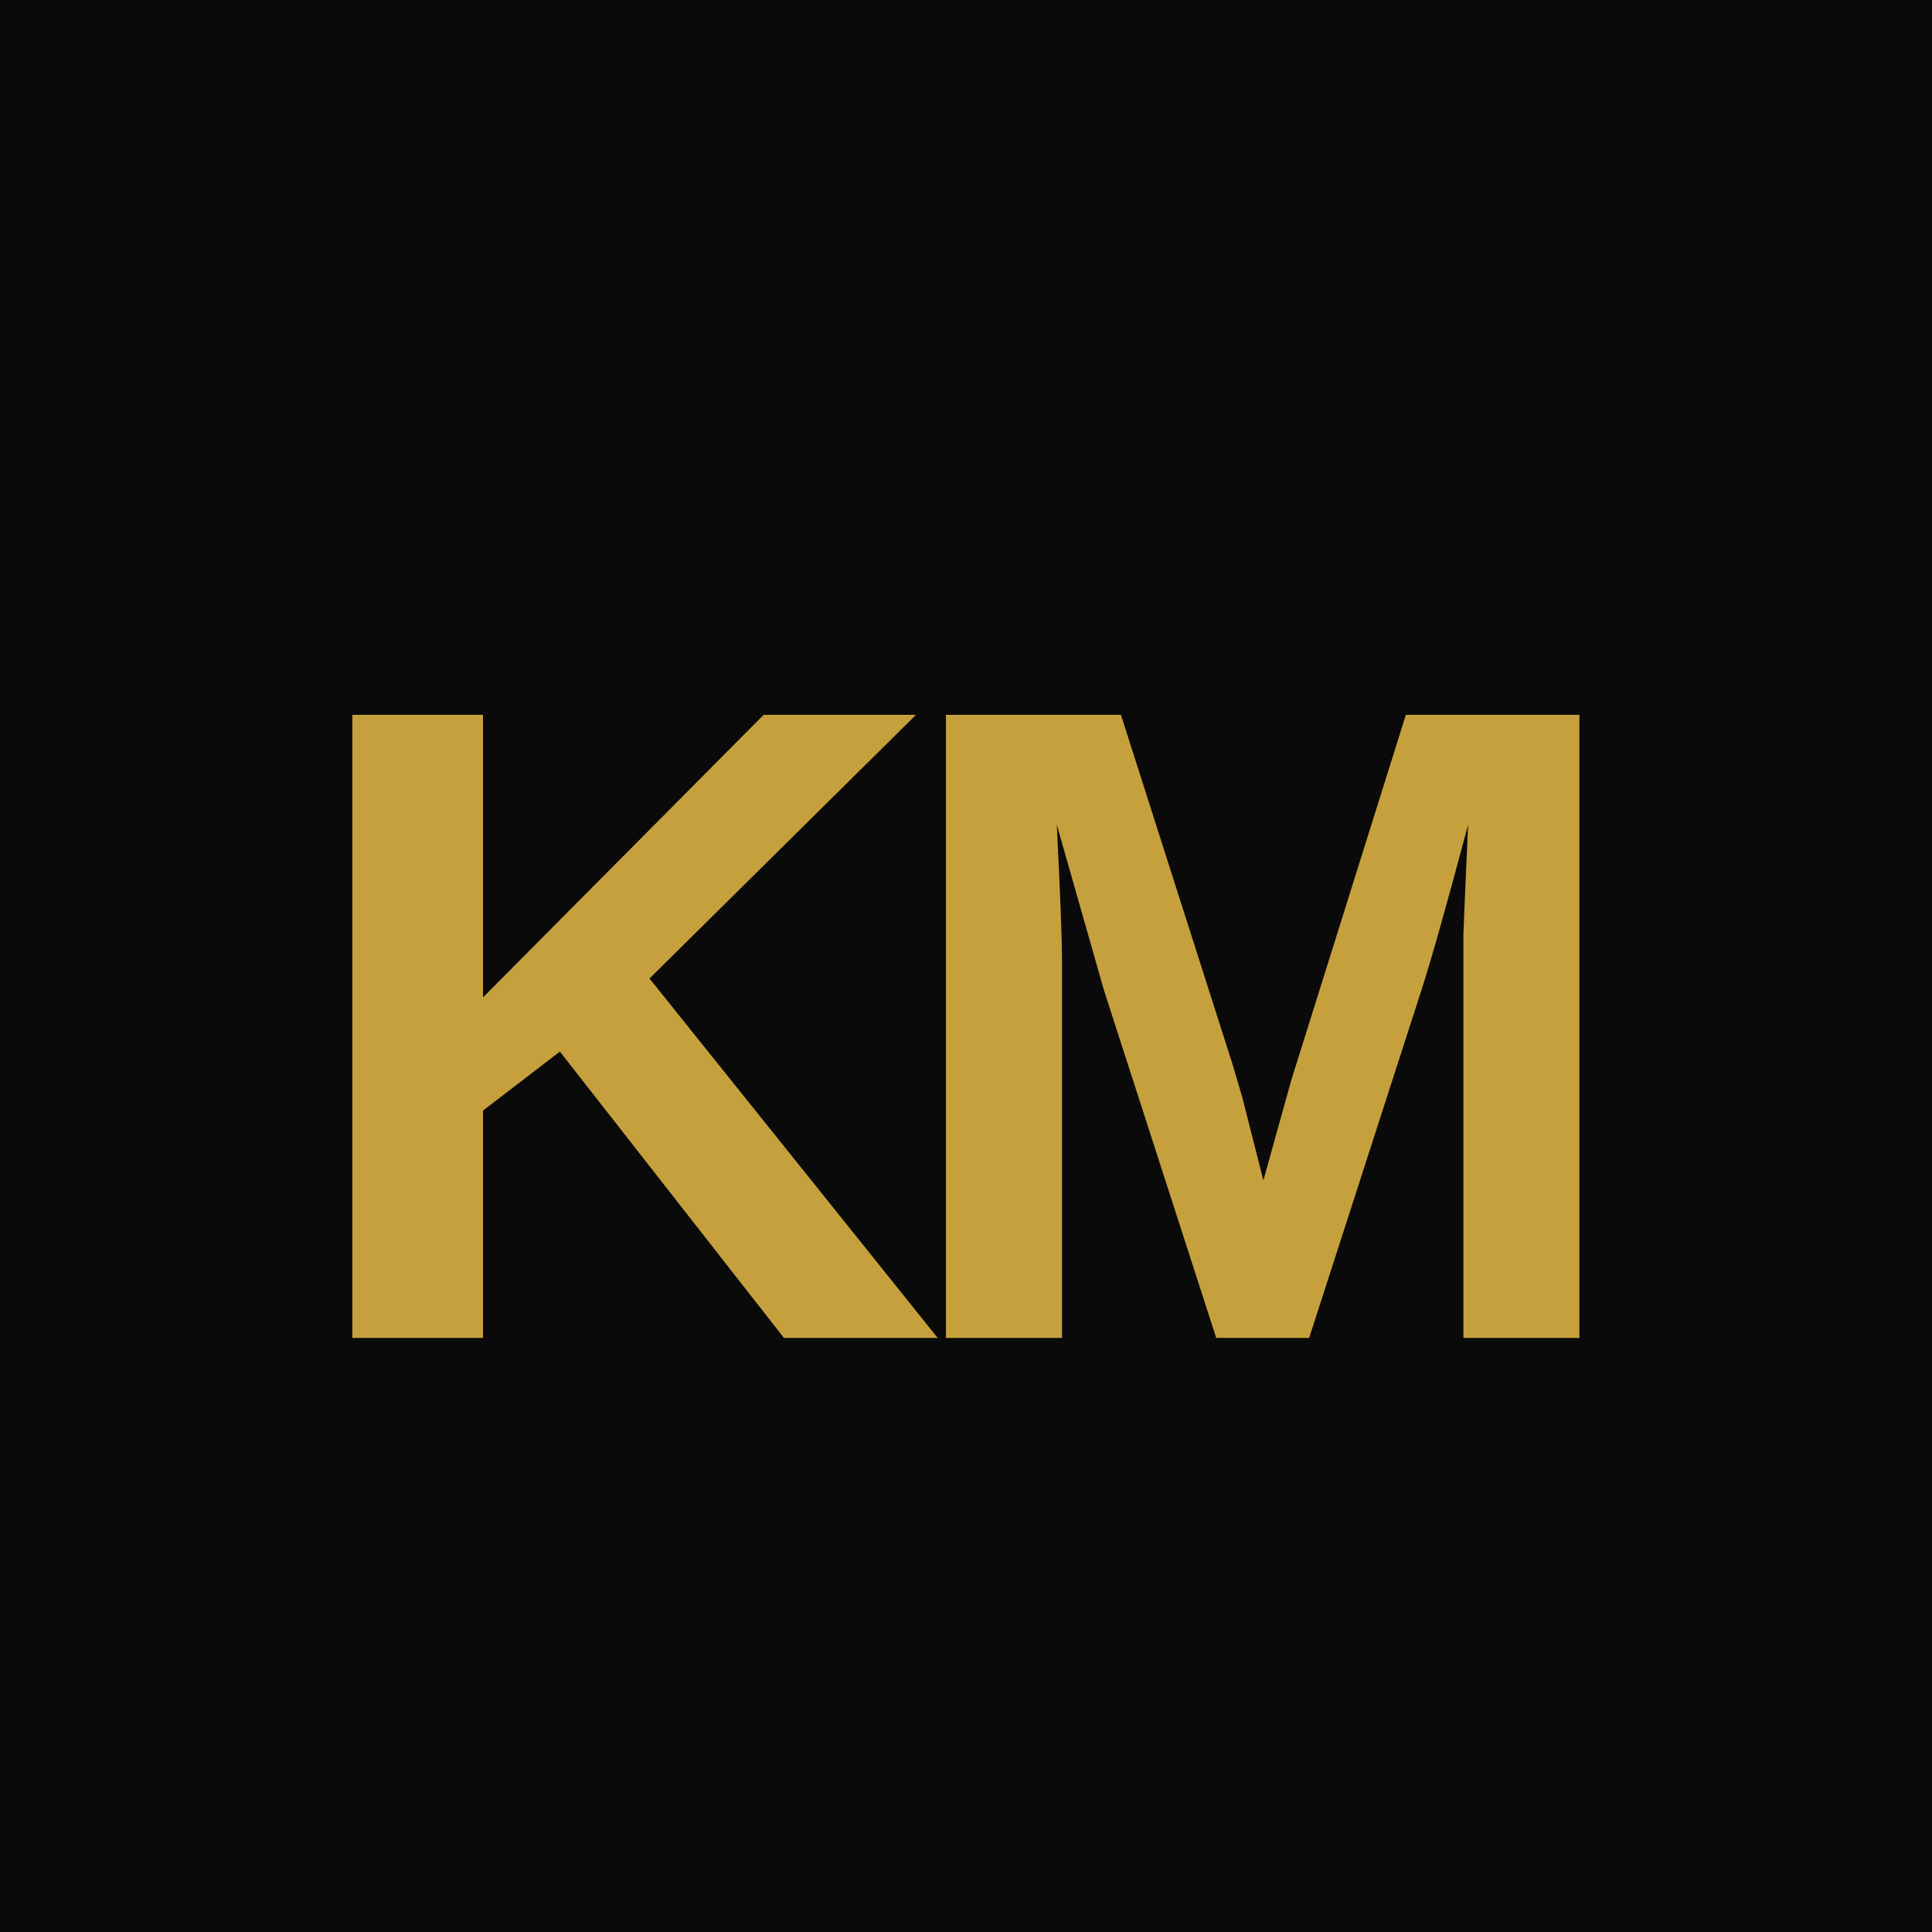
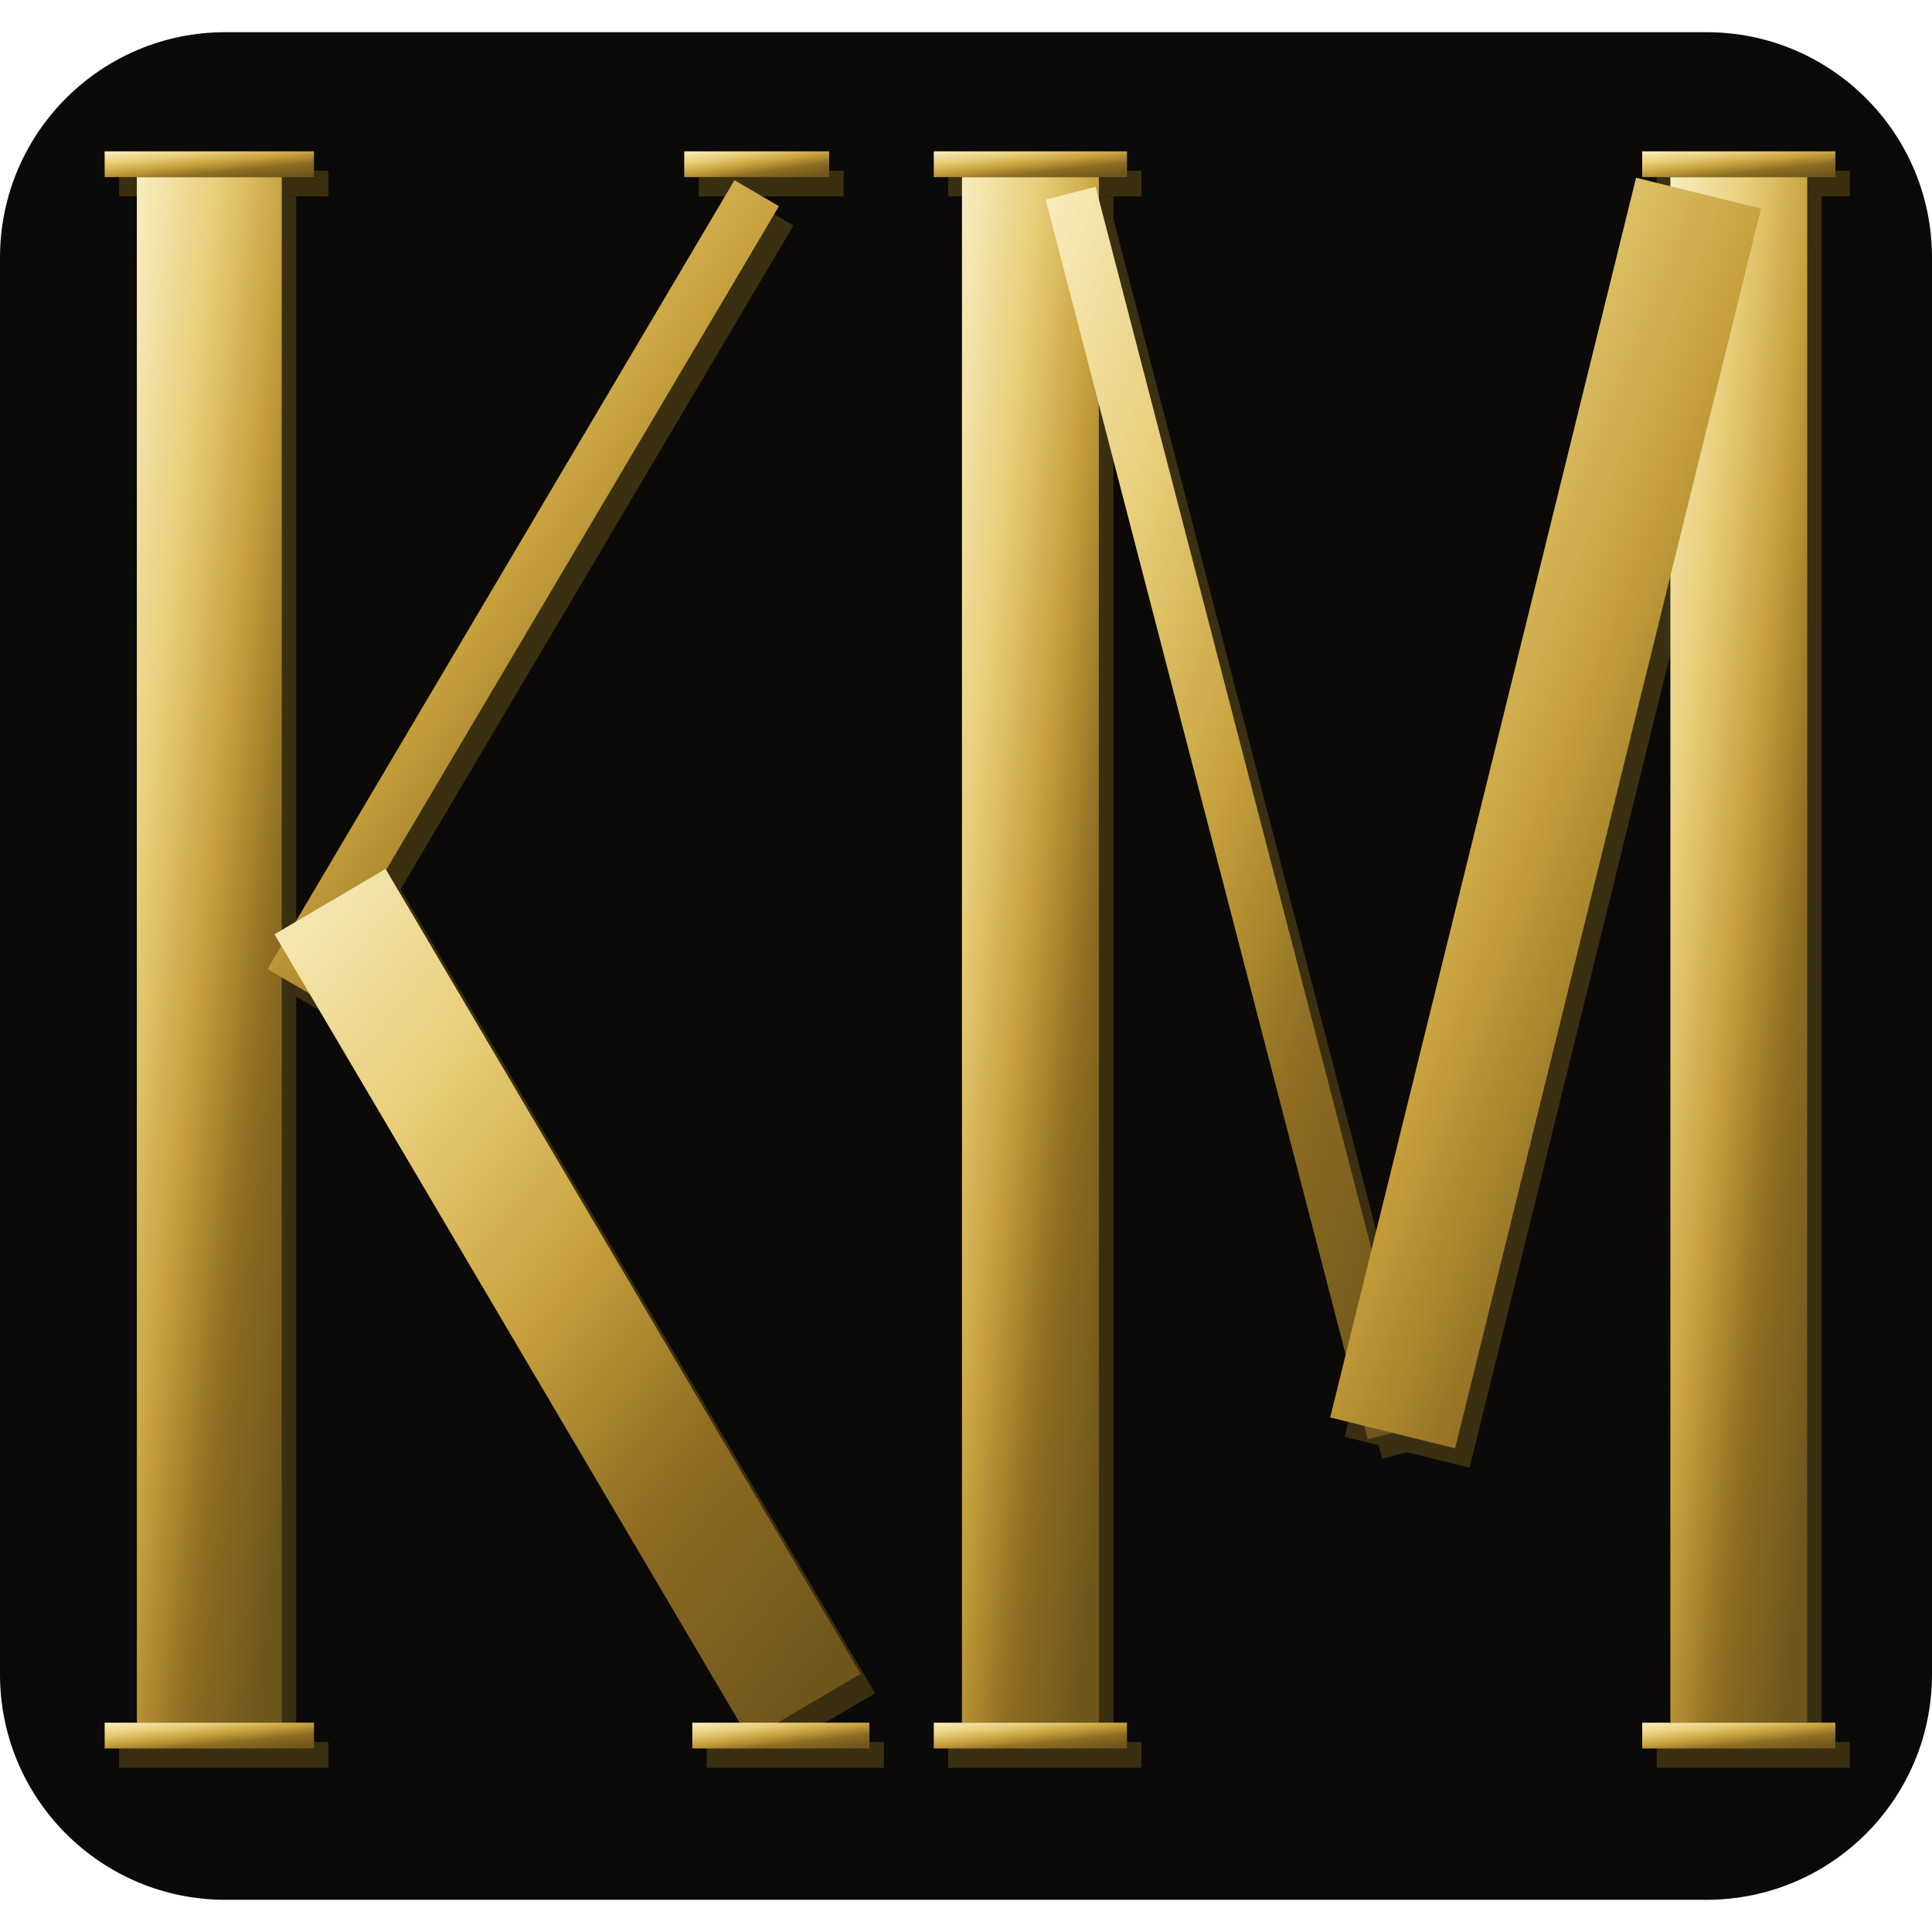
- <svg xmlns="http://www.w3.org/2000/svg" viewBox="0 0 64 64" width="64" height="64">
-   <rect width="64" height="64" fill="#0a0a0a" />
-   <text x="50%" y="53%" dominant-baseline="central" text-anchor="middle" font-family="'Helvetica Neue', Arial, sans-serif" font-weight="900" font-size="30" letter-spacing="-2" fill="#c6a03c">ΚΜ</text>
+ <svg xmlns="http://www.w3.org/2000/svg" viewBox="-60 -57 120 116" width="64" height="64">
+   <defs>
+     <linearGradient id="foil" x1="0" y1="0" x2="0.85" y2="1">
+       <stop offset="0" stop-color="#f9edc0" />
+       <stop offset="0.28" stop-color="#e8cd78" />
+       <stop offset="0.52" stop-color="#c6a03c" />
+       <stop offset="0.74" stop-color="#8f6d22" />
+       <stop offset="1" stop-color="#6e561c" />
+     </linearGradient>
+     <linearGradient id="foilUp" x1="0.85" y1="1" x2="0" y2="0">
+       <stop offset="0" stop-color="#f9edc0" />
+       <stop offset="0.35" stop-color="#dcbd63" />
+       <stop offset="0.7" stop-color="#a5822c" />
+       <stop offset="1" stop-color="#7a5f1e" />
+     </linearGradient>
+     <radialGradient id="boss" cx="0.38" cy="0.32" r="0.9">
+       <stop offset="0" stop-color="#faf0c8" />
+       <stop offset="0.45" stop-color="#e0c268" />
+       <stop offset="0.8" stop-color="#a5822c" />
+       <stop offset="1" stop-color="#6e561c" />
+     </radialGradient>
+     <radialGradient id="face" cx="0.42" cy="0.36" r="1.0">
+       <stop offset="0" stop-color="#2a2411" />
+       <stop offset="0.65" stop-color="#171307" />
+       <stop offset="1" stop-color="#050403" />
+     </radialGradient>
+     <linearGradient id="rim" x1="0" y1="0" x2="0.7" y2="1">
+       <stop offset="0" stop-color="#fdf4cf" />
+       <stop offset="0.25" stop-color="#c6a03c" />
+       <stop offset="0.5" stop-color="#8f6d22" />
+       <stop offset="0.75" stop-color="#e8cd78" />
+       <stop offset="1" stop-color="#6e561c" />
+     </linearGradient>
+   </defs>
+   <rect x="-60" y="-57" width="120" height="116" rx="14" fill="#0b0a08" />
+   <g transform="translate(-53,-50)">
+     <g transform="translate(0,0) scale(1.0)">
+       <g fill="#3a2f10" transform="translate(0.9,1.2)">
+         <path d="M 1.50,2.00 L 1.50,98.00 L 10.50,98.00 L 10.50,2.00 Z" />
+         <path d="M -0.50,0.40 L 12.50,0.40 L 12.50,2.00 L -0.50,2.00 Z" />
+         <path d="M -0.50,98.00 L 12.50,98.00 L 12.50,99.60 L -0.50,99.60 Z" />
+         <path d="M 12.38,52.81 L 41.38,3.81 L 38.62,2.19 L 9.62,51.19 Z" />
+         <path d="M 10.05,49.03 L 39.55,99.03 L 46.45,94.97 L 16.95,44.97 Z" />
+         <path d="M 35.50,0.40 L 44.50,0.40 L 44.50,2.00 L 35.50,2.00 Z" />
+         <path d="M 36.00,98.00 L 47.00,98.00 L 47.00,99.60 L 36.00,99.60 Z" />
+         <path d="M 52.75,2.00 L 52.75,98.00 L 61.25,98.00 L 61.25,2.00 Z" />
+         <path d="M 96.75,2.00 L 96.75,98.00 L 105.25,98.00 L 105.25,2.00 Z" />
+         <path d="M 57.95,3.40 L 77.95,80.40 L 81.05,79.60 L 61.05,2.60 Z" />
+         <path d="M 94.62,2.04 L 75.62,79.04 L 83.38,80.96 L 102.38,3.96 Z" />
+         <path d="M 51.00,0.40 L 63.00,0.40 L 63.00,2.00 L 51.00,2.00 Z" />
+         <path d="M 51.00,98.00 L 63.00,98.00 L 63.00,99.60 L 51.00,99.60 Z" />
+         <path d="M 95.00,0.40 L 107.00,0.40 L 107.00,2.00 L 95.00,2.00 Z" />
+         <path d="M 95.00,98.00 L 107.00,98.00 L 107.00,99.60 L 95.00,99.60 Z" />
+       </g>
+       <g fill="url(#foil)">
+         <path d="M 1.50,2.00 L 1.50,98.00 L 10.50,98.00 L 10.50,2.00 Z" />
+         <path d="M -0.50,0.40 L 12.50,0.40 L 12.50,2.00 L -0.50,2.00 Z" />
+         <path d="M -0.50,98.00 L 12.50,98.00 L 12.50,99.60 L -0.50,99.60 Z" />
+         <path d="M 12.38,52.81 L 41.38,3.81 L 38.62,2.19 L 9.62,51.19 Z" />
+         <path d="M 10.05,49.03 L 39.55,99.03 L 46.45,94.97 L 16.95,44.97 Z" />
+         <path d="M 35.50,0.40 L 44.50,0.40 L 44.50,2.00 L 35.50,2.00 Z" />
+         <path d="M 36.00,98.00 L 47.00,98.00 L 47.00,99.60 L 36.00,99.60 Z" />
+         <path d="M 52.75,2.00 L 52.75,98.00 L 61.25,98.00 L 61.25,2.00 Z" />
+         <path d="M 96.75,2.00 L 96.75,98.00 L 105.25,98.00 L 105.25,2.00 Z" />
+         <path d="M 57.95,3.40 L 77.95,80.40 L 81.05,79.60 L 61.05,2.60 Z" />
+         <path d="M 94.62,2.04 L 75.62,79.04 L 83.38,80.96 L 102.38,3.96 Z" />
+         <path d="M 51.00,0.40 L 63.00,0.40 L 63.00,2.00 L 51.00,2.00 Z" />
+         <path d="M 51.00,98.00 L 63.00,98.00 L 63.00,99.60 L 51.00,99.60 Z" />
+         <path d="M 95.00,0.40 L 107.00,0.40 L 107.00,2.00 L 95.00,2.00 Z" />
+         <path d="M 95.00,98.00 L 107.00,98.00 L 107.00,99.60 L 95.00,99.60 Z" />
+       </g>
+       <g fill="none">
+         <path d="M 1.50,2.00 L 1.50,98.00 L 10.50,98.00 L 10.50,2.00 Z" />
+         <path d="M -0.50,0.40 L 12.50,0.40 L 12.50,2.00 L -0.50,2.00 Z" />
+         <path d="M -0.50,98.00 L 12.50,98.00 L 12.50,99.60 L -0.50,99.60 Z" />
+         <path d="M 12.38,52.81 L 41.38,3.81 L 38.62,2.19 L 9.62,51.19 Z" />
+         <path d="M 10.05,49.03 L 39.55,99.03 L 46.45,94.97 L 16.95,44.97 Z" />
+         <path d="M 35.50,0.40 L 44.50,0.40 L 44.50,2.00 L 35.50,2.00 Z" />
+         <path d="M 36.00,98.00 L 47.00,98.00 L 47.00,99.60 L 36.00,99.60 Z" />
+         <path d="M 52.75,2.00 L 52.75,98.00 L 61.25,98.00 L 61.25,2.00 Z" />
+         <path d="M 96.75,2.00 L 96.75,98.00 L 105.25,98.00 L 105.25,2.00 Z" />
+         <path d="M 57.95,3.40 L 77.95,80.40 L 81.05,79.60 L 61.05,2.60 Z" />
+         <path d="M 94.62,2.04 L 75.62,79.04 L 83.38,80.96 L 102.38,3.96 Z" />
+         <path d="M 51.00,0.40 L 63.00,0.40 L 63.00,2.00 L 51.00,2.00 Z" />
+         <path d="M 51.00,98.00 L 63.00,98.00 L 63.00,99.60 L 51.00,99.60 Z" />
+         <path d="M 95.00,0.40 L 107.00,0.40 L 107.00,2.00 L 95.00,2.00 Z" />
+         <path d="M 95.00,98.00 L 107.00,98.00 L 107.00,99.60 L 95.00,99.60 Z" />
+       </g>
+     </g>
+   </g>
</svg>
